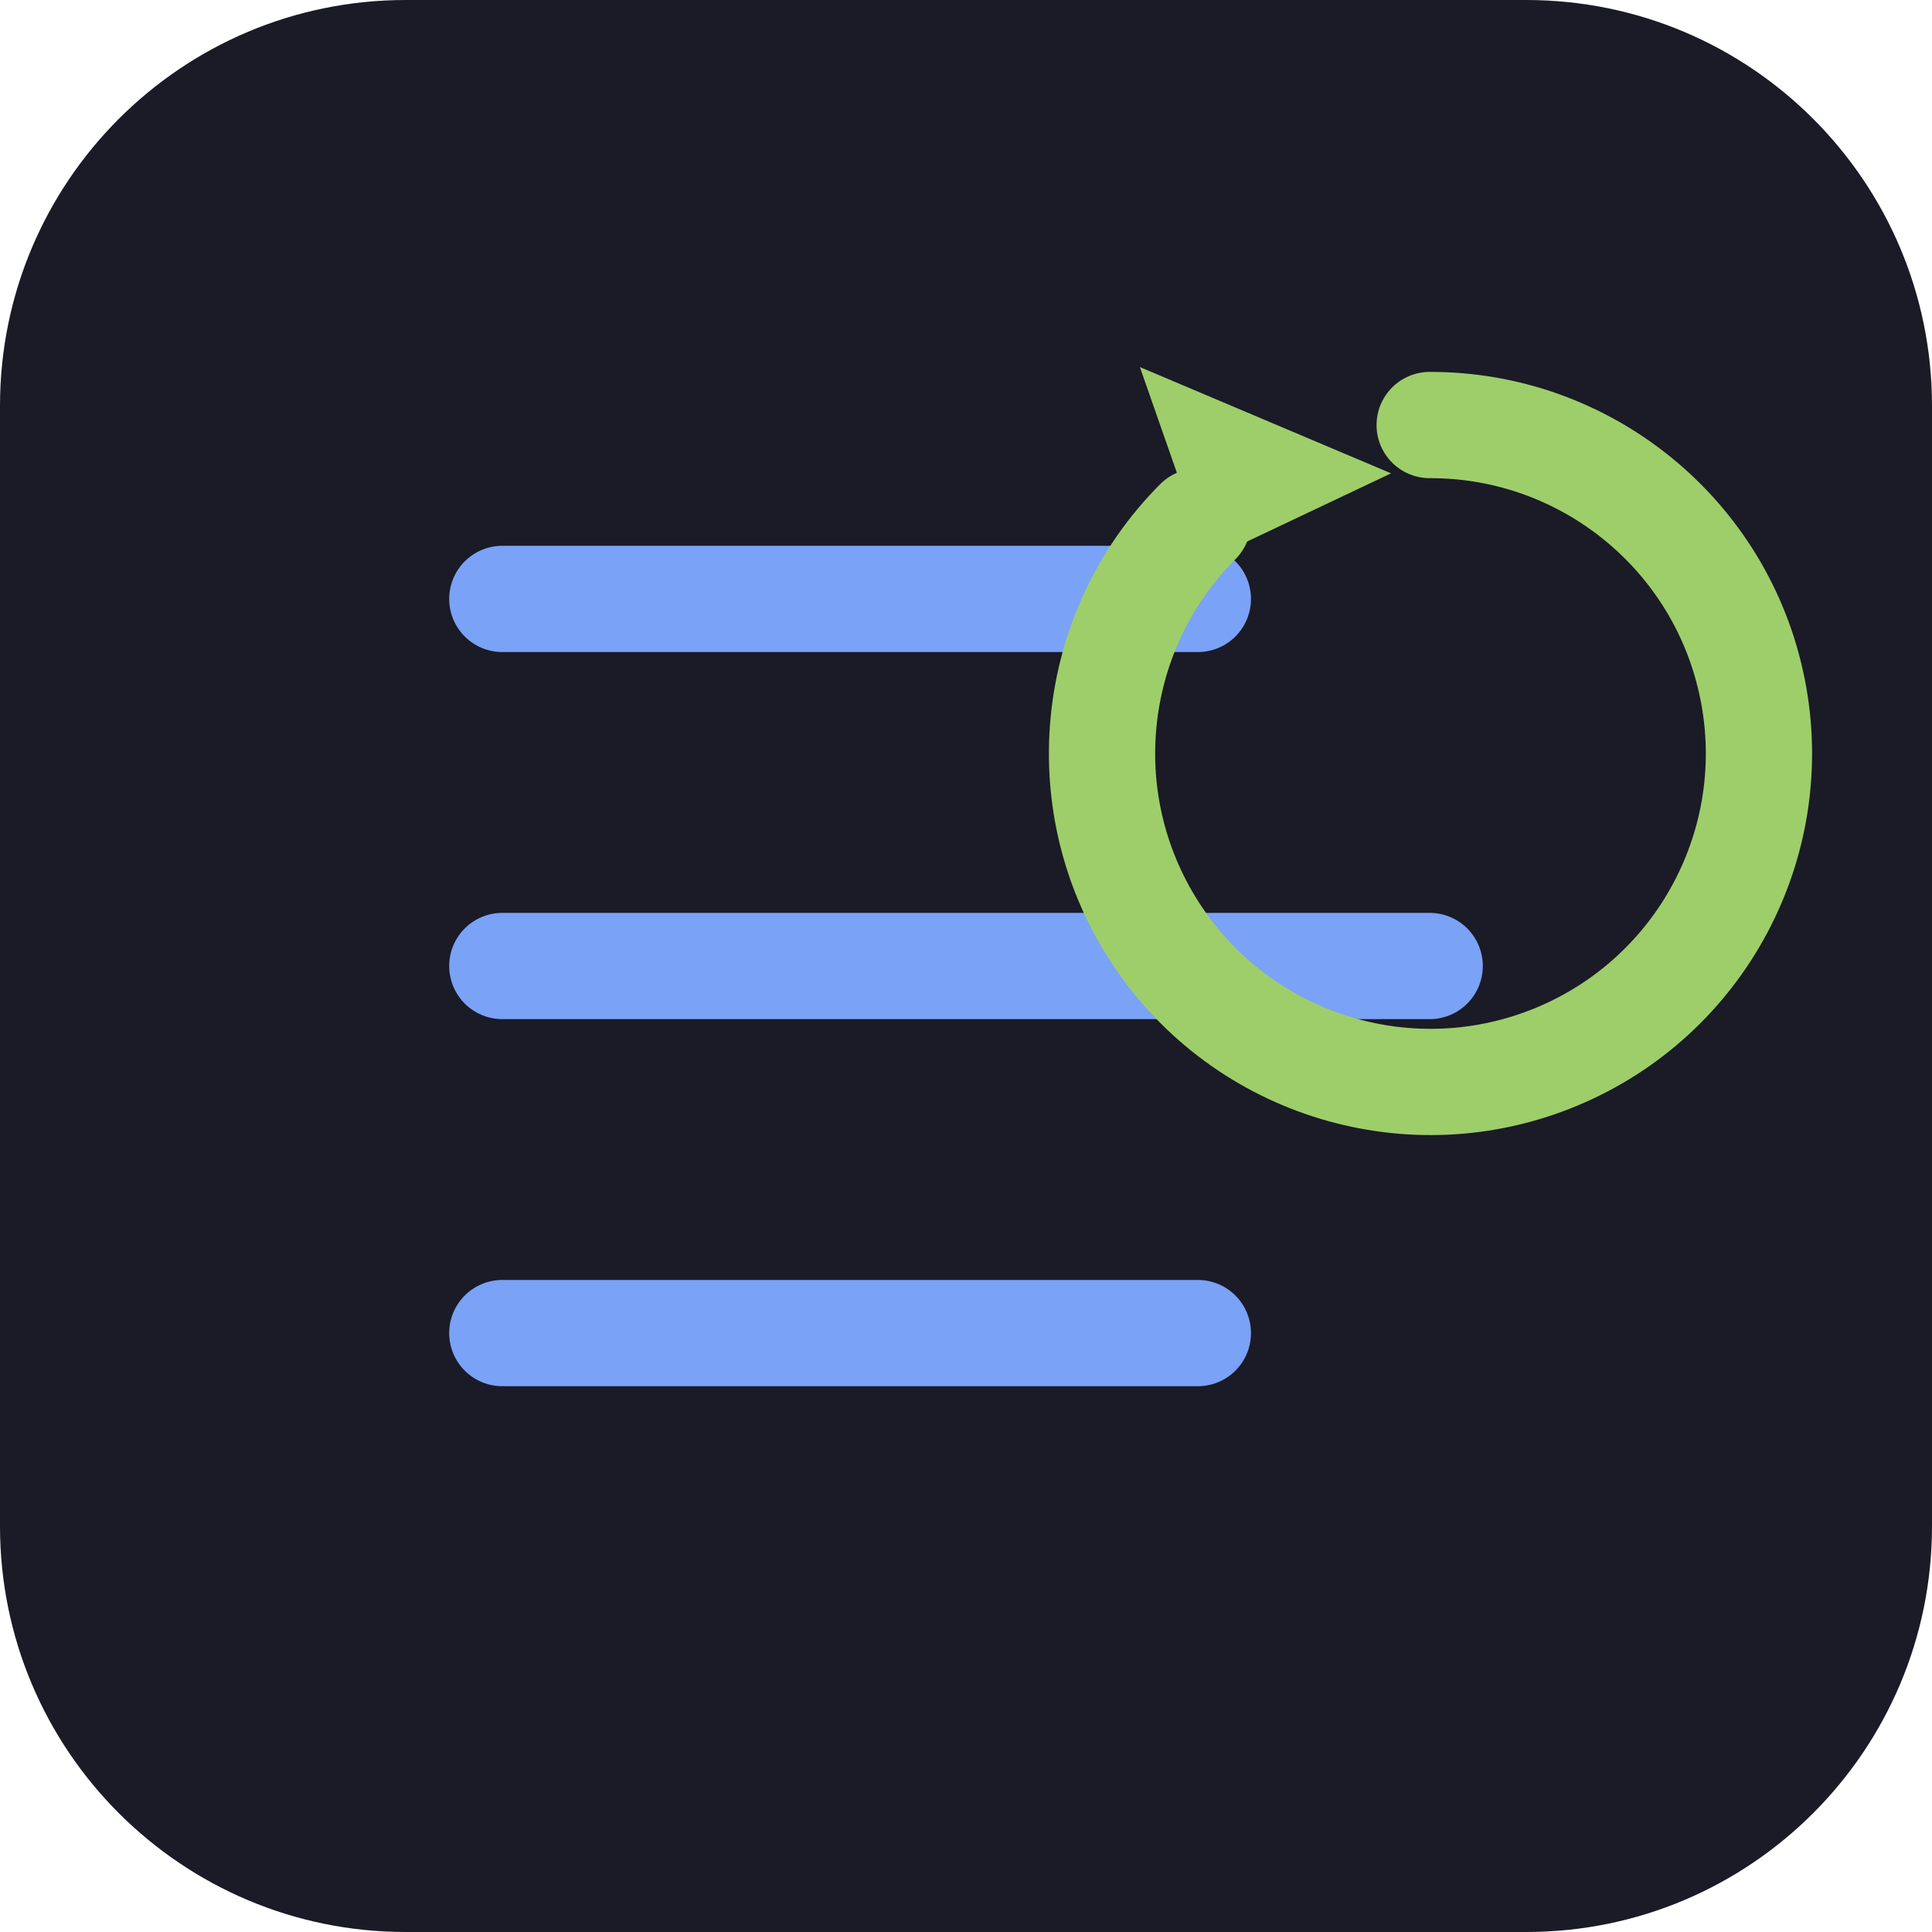
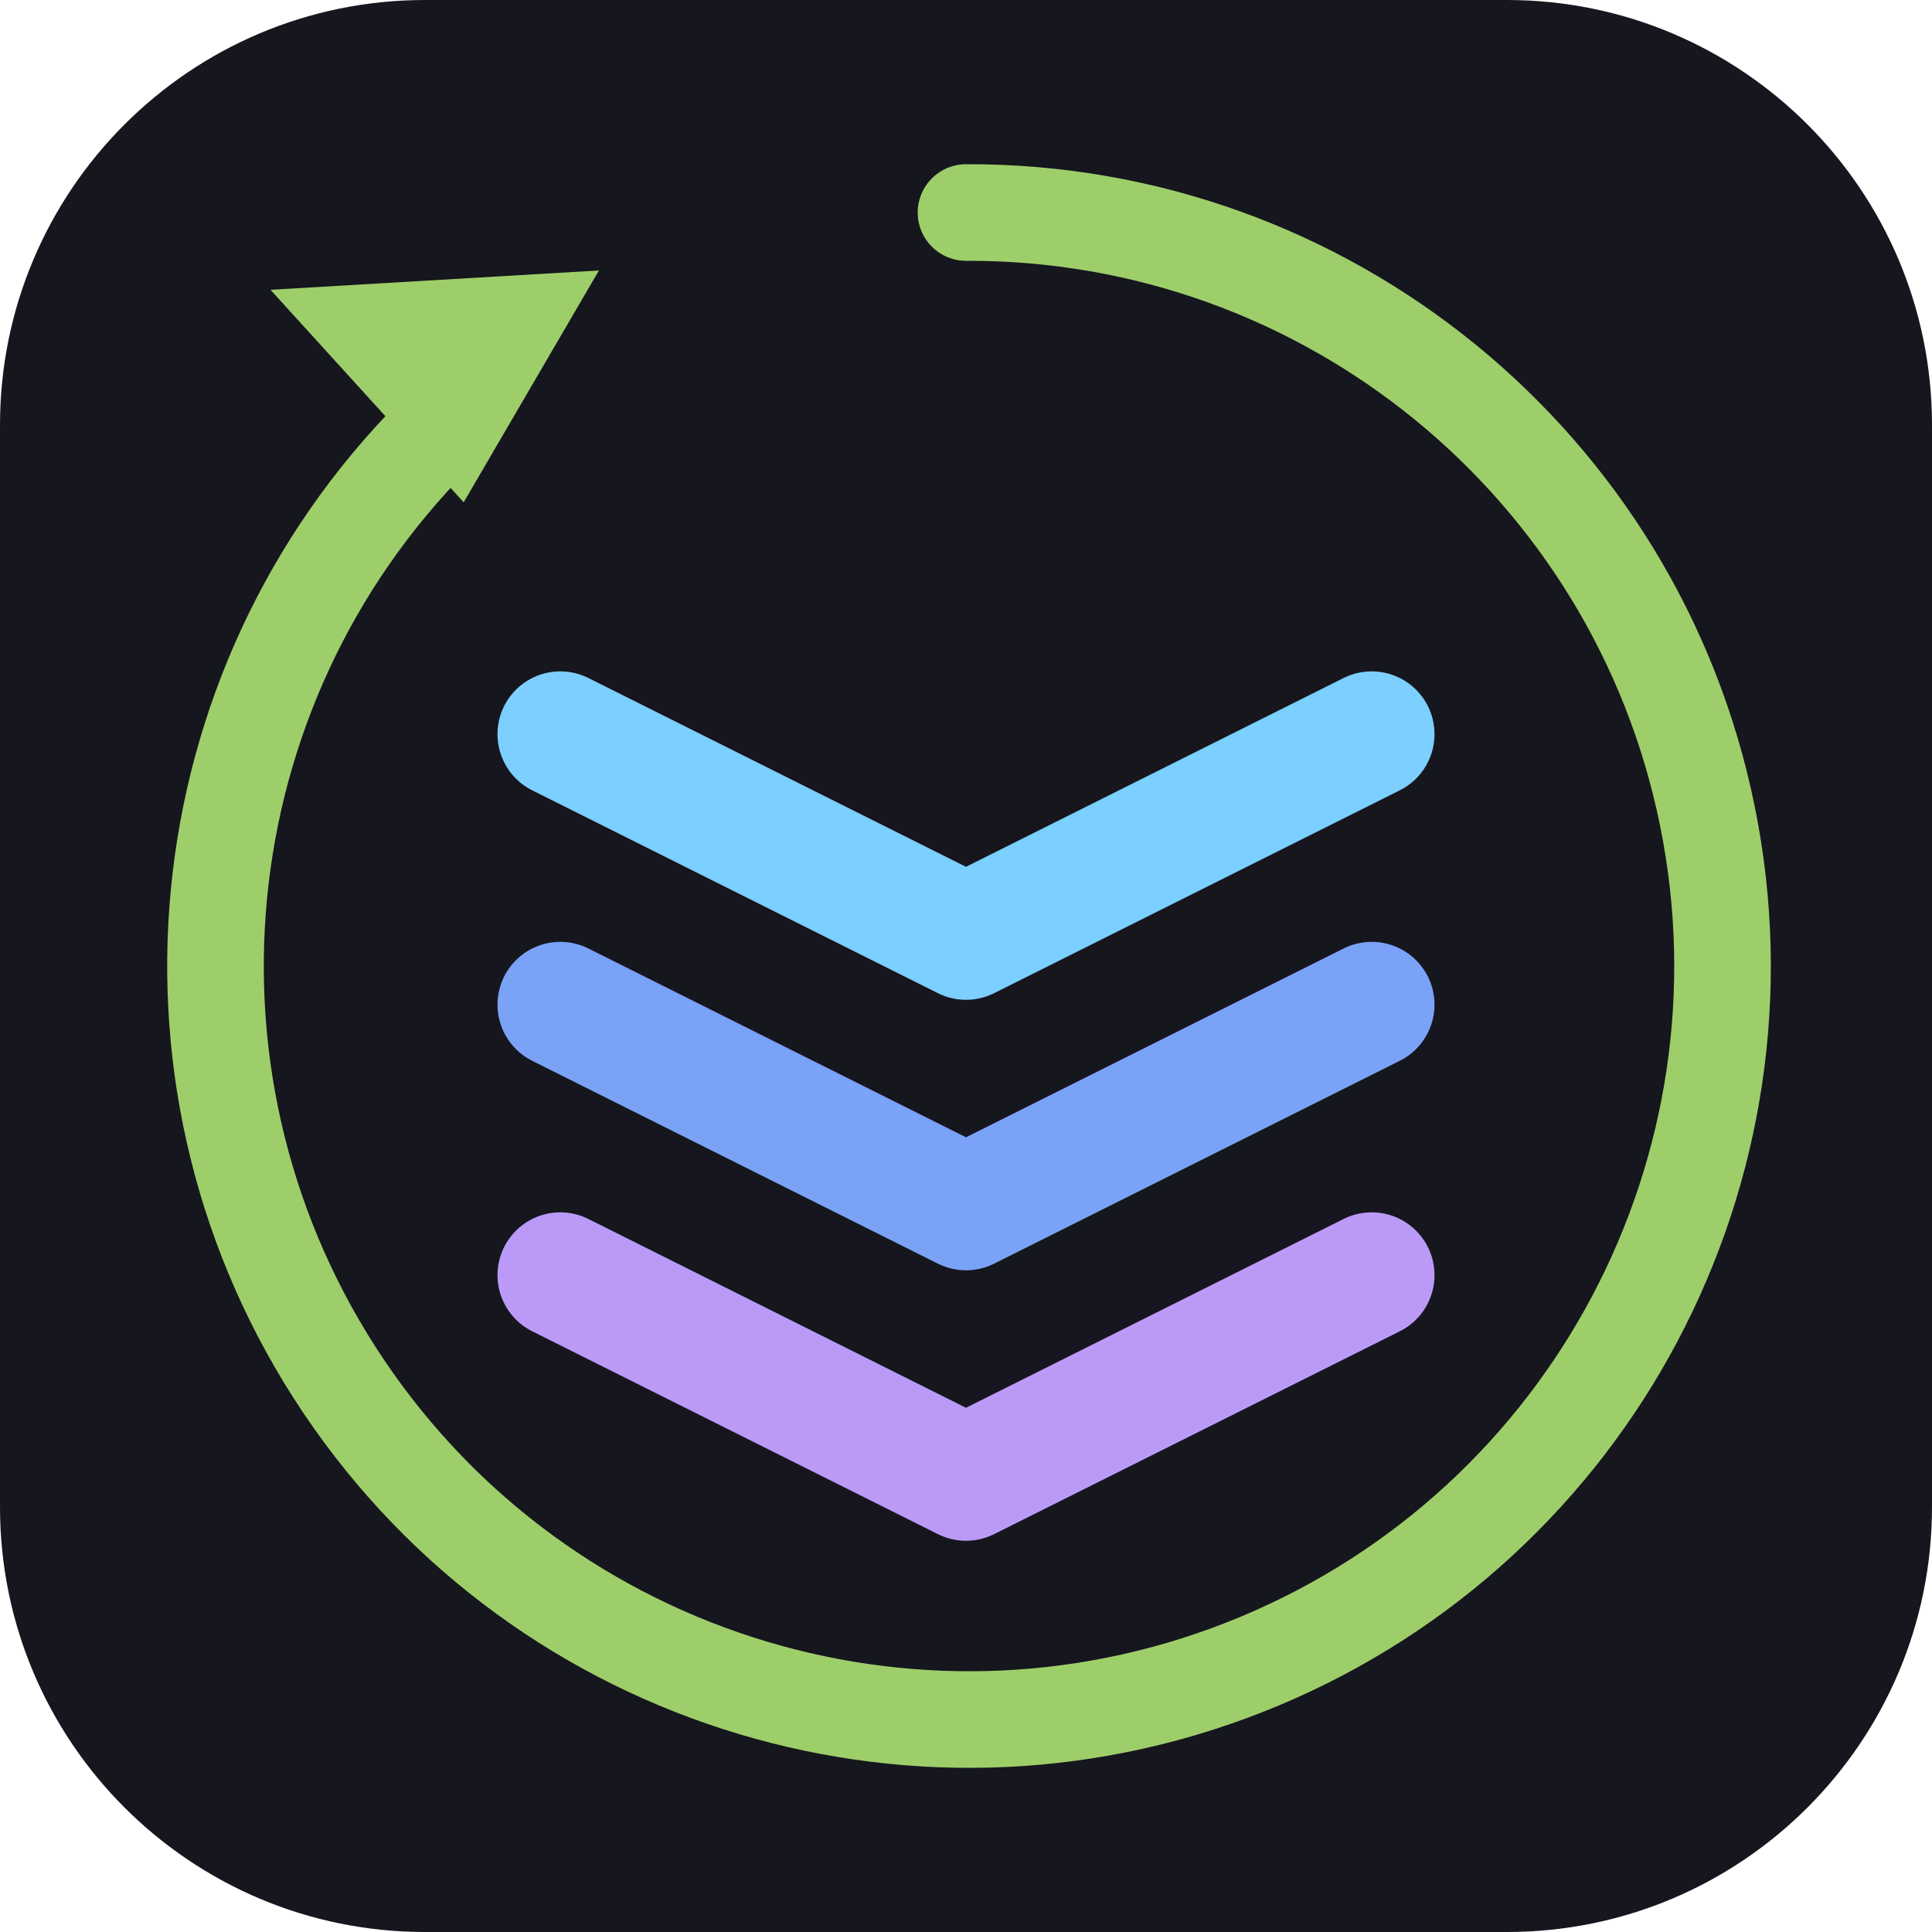
<svg xmlns="http://www.w3.org/2000/svg" viewBox="0 0 200 200">
-   <rect width="200" height="200" rx="42" fill="#1a1b26" />
-   <g fill="none" stroke="#7aa2f7" stroke-width="11" stroke-linecap="round">
-     <path d="M52 62 h72" />
-     <path d="M52 100 h96" />
-     <path d="M52 138 h72" />
+   <rect width="200" height="200" rx="44" fill="#16161e" />
+   <path d="M100 22 a78 78 0 1 1 -55 23" fill="none" stroke="#9ece6a" stroke-width="10" stroke-linecap="round" />
+   <path d="M28 30 l20 22 14 -24 z" fill="#9ece6a" />
+   <g fill="none" stroke-linecap="round" stroke-linejoin="round" stroke-width="13">
+     <path d="M58 76 L100 97 L142 76" stroke="#7dcfff" />
+     <path d="M58 104 L100 125 L142 104" stroke="#7aa2f7" />
+     <path d="M58 132 L100 153 L142 132" stroke="#bb9af7" />
  </g>
-   <path d="M148 44 a34 34 0 1 1 -24 10" fill="none" stroke="#9ece6a" stroke-width="11" stroke-linecap="round" />
-   <path d="M118 38 l7 20 19 -9 z" fill="#9ece6a" />
</svg>
